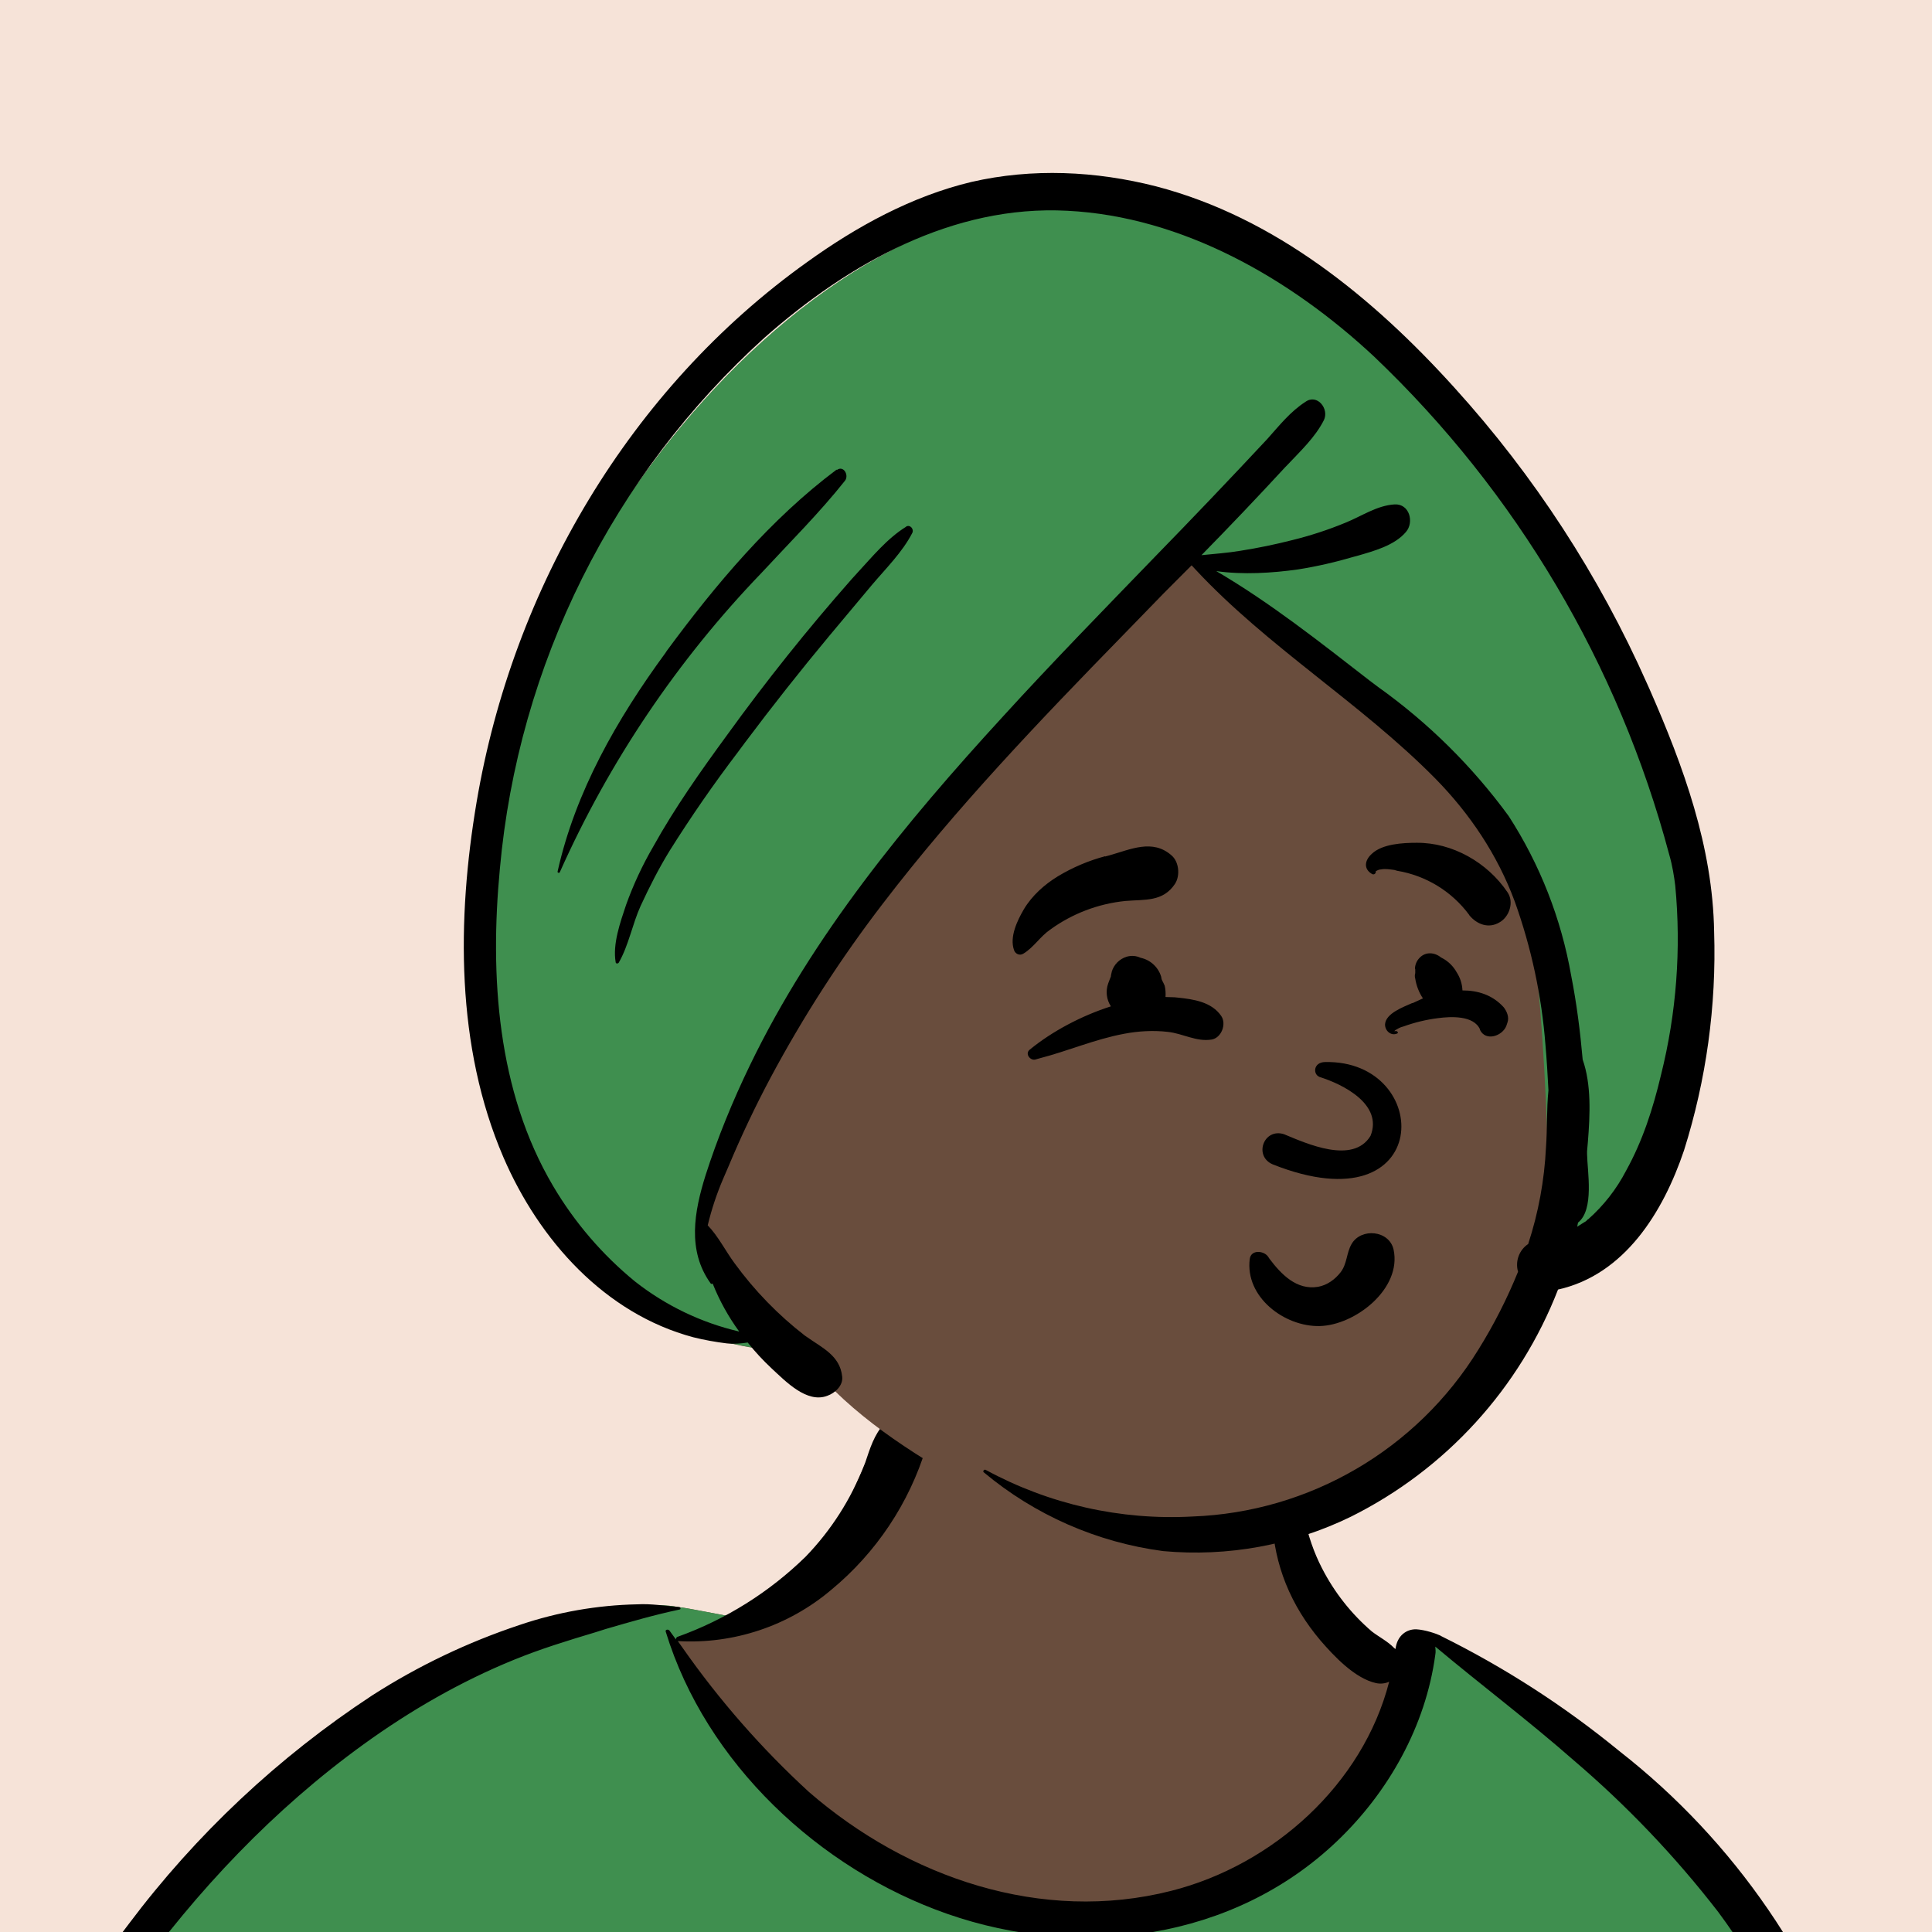
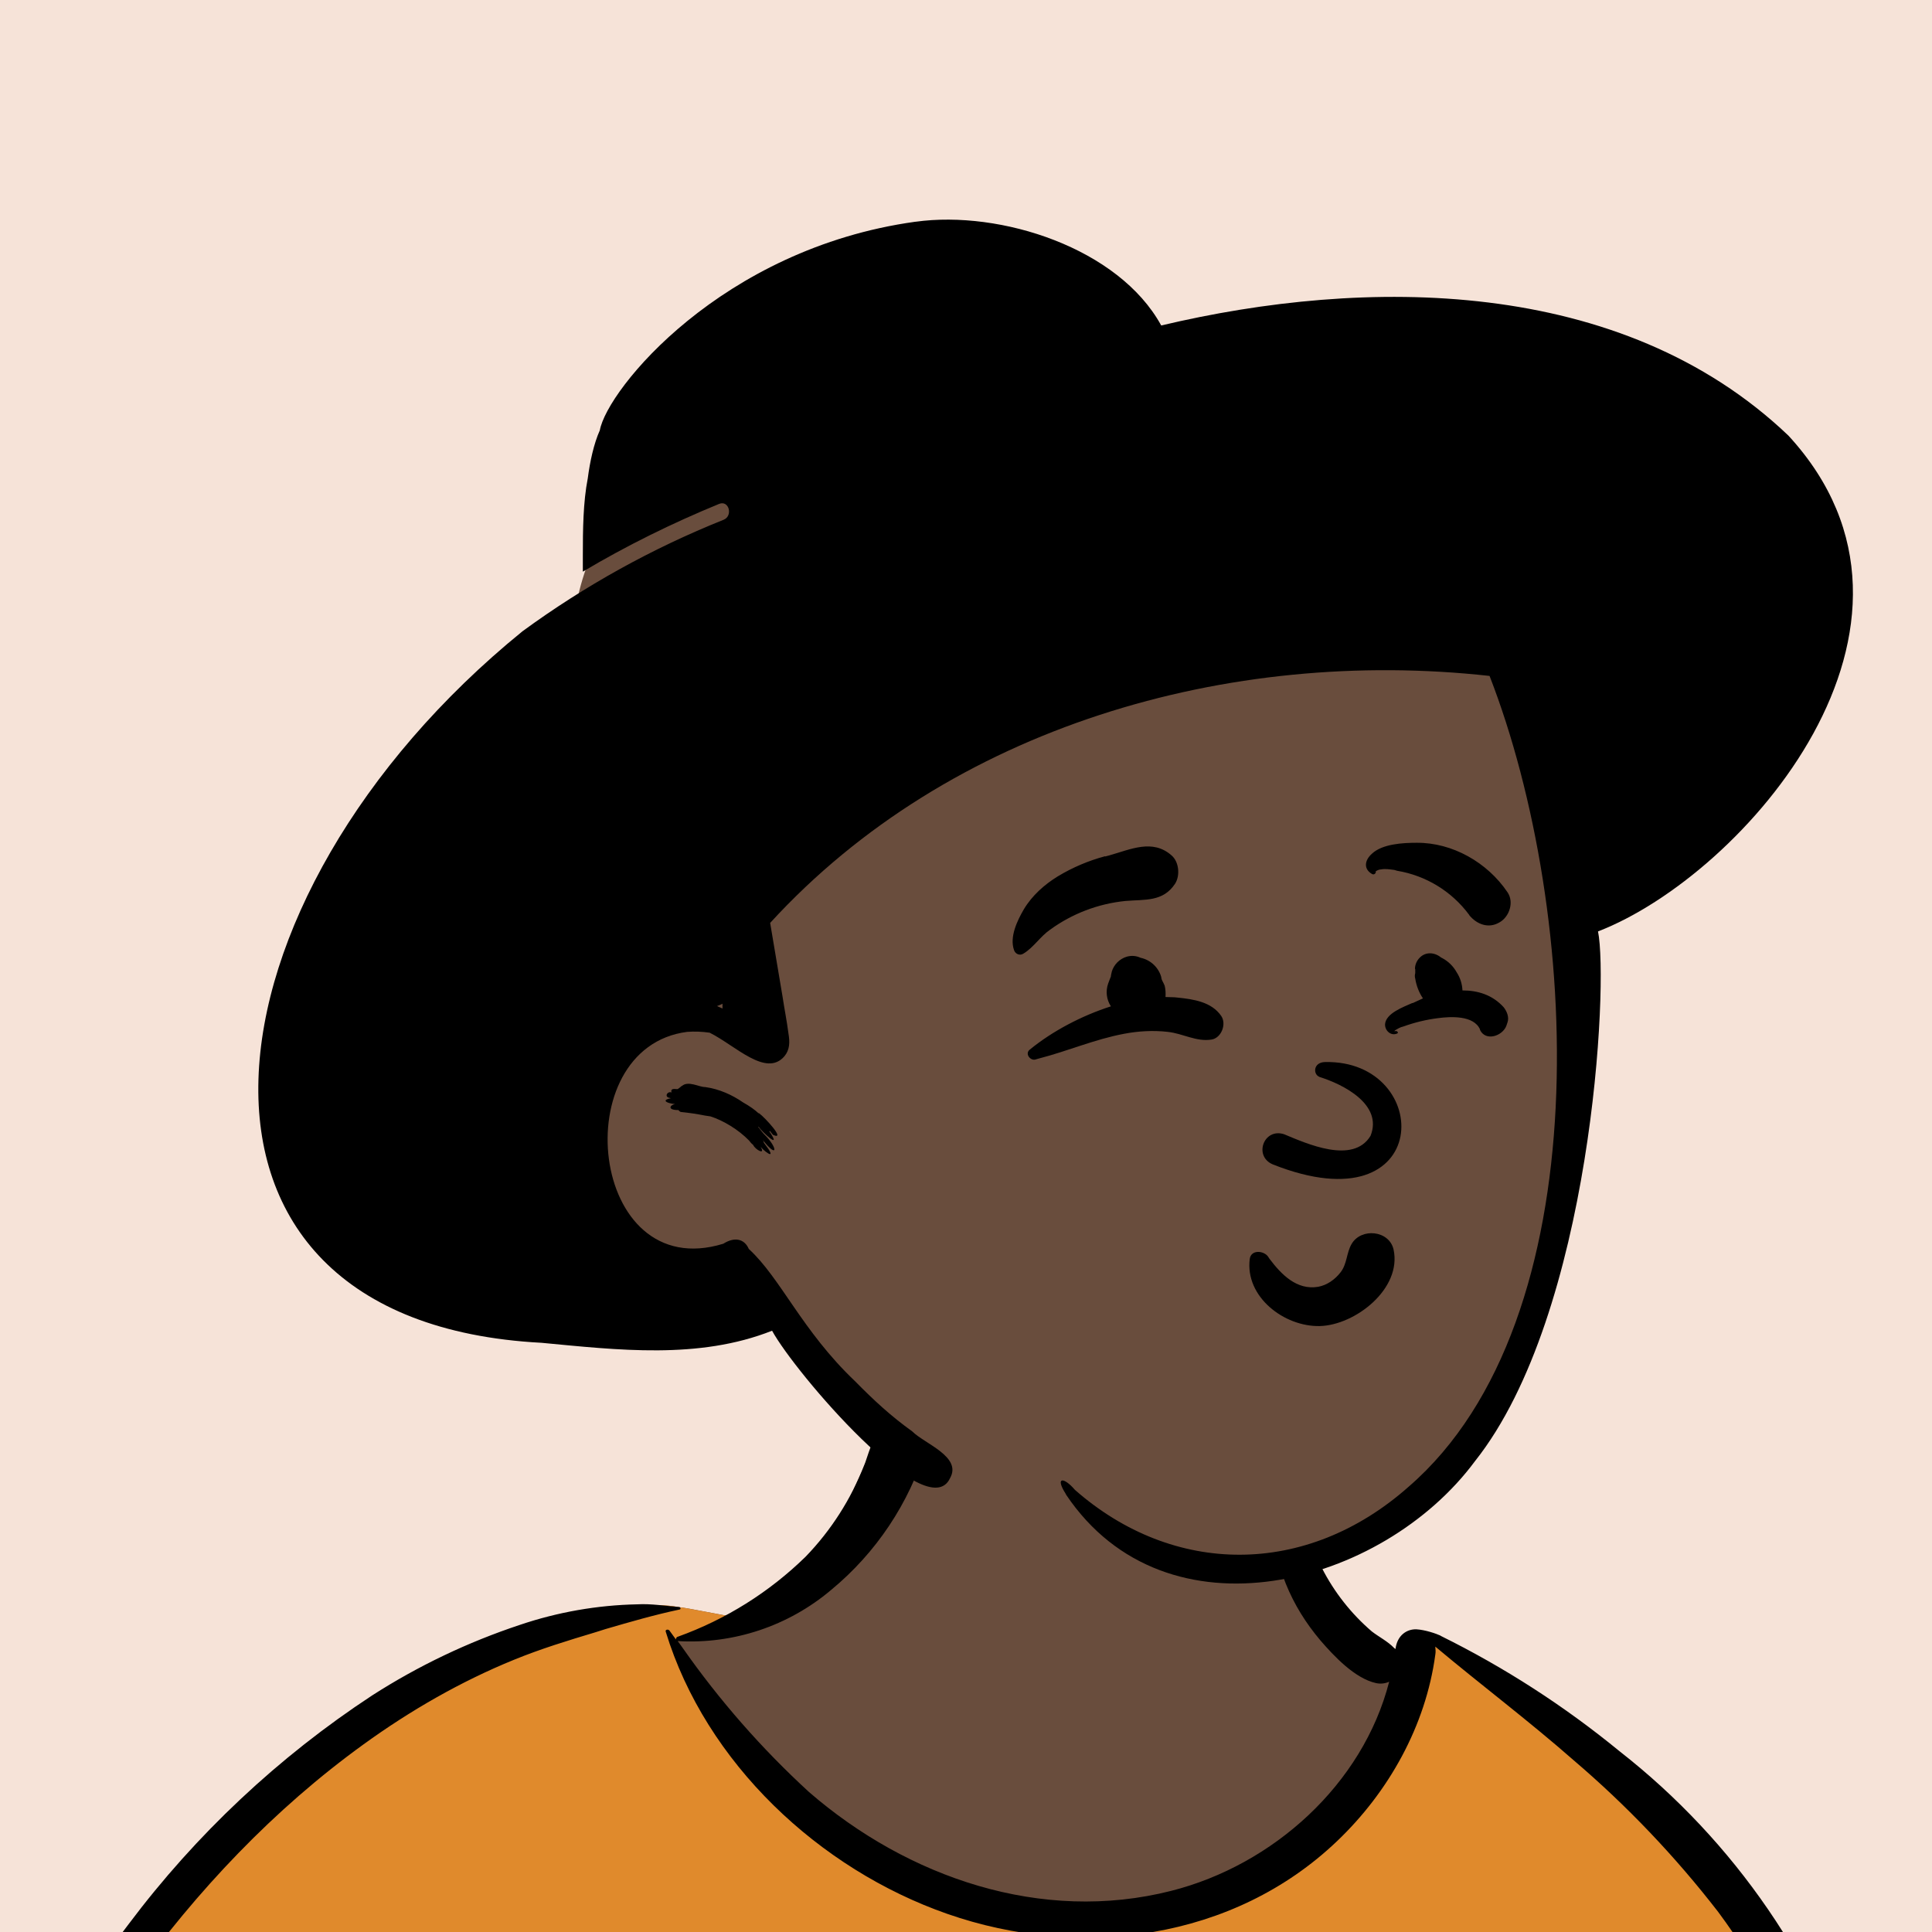
<svg xmlns="http://www.w3.org/2000/svg" viewBox="0 0 704 704" fill="none" shape-rendering="auto">
  <mask id="viewboxMask">
    <rect width="704" height="704" rx="0" ry="0" x="0" y="0" fill="#fff" />
  </mask>
  <g mask="url(#viewboxMask)">
    <rect fill="#f6e3d8" width="704" height="704" x="0" y="0" />
    <g fill-rule="evenodd" clip-rule="evenodd">
      <path d="M705.3 1074a2351.1 2351.1 0 0 1-15.6-101c-1-7.7-2.5-16.4 2.7-22 7.3-8 14-14.8 14.8-26.2.8-10.7-2.8-22.4-5-32.8a809.4 809.4 0 0 0-17.3-64.7c-6.6-21.7-13.9-43.2-21.3-64.6-6.9-20-13.5-40.3-22.5-59.5-17-36.5-46-63.5-81.6-81.6-9-4.5-27-20.5-36.3-24-8.5-3.4-8.5 6.3-16.9 2.6-6.7-2.9-13-6.7-16.7-13.2-4-7-14.3-16.9-15.9-25-3.3-17.4.3-32.2-12-45.3a90 90 0 0 0-41.1-23.8c-33.7-9.3-78.5-2.8-98.8 28.5-9.7 14.9-13 33-26.2 45.1-11.4 10.7-8.8 18-23.6 23.4-.9.3-23.6-4.5-24.4-4.2-16.2-3.5-31.7 6.2-46.5 11.8a325.4 325.4 0 0 0-63 32.3 399.2 399.2 0 0 0-102.3 98.5 482.5 482.5 0 0 0-76.4 161c-1.7 6.4-3.5 13-1.5 19.4 1.7 5.3 5.4 9.2 9.8 12.4 6 4.3 18 7 17.7 15.7-.1 6.6-2.4 13.5-3.5 20-1.3 7.7-2.3 15.5-3.4 23.2-4.8 35.4-8.6 71-10.3 106.6a920 920 0 0 0-.5 106c.1 2.3.8 4.5 2 6.2-1 .4-1.2 2.4.1 2.7l2.7.5a12 12 0 0 0 7 2.4l5.5.2c19.3 4 38.6 7.9 58.1 10.8 23.8 3.5 47.6 6.3 71.5 8.7 49.2 4.8 98 3.2 147.1.6a1877 1877 0 0 1 147.4-2c49.2 1.4 98.4 3.5 147.6 4.4 55 1 110-.5 164.8-5 7.5-.5 12.2-6.5 10.7-14-8.9-44.7-19-89.1-27-134Z" fill="#694d3d" />
-       <path d="m201 597.5 1.2-.4c14.5-5.7 29.6-14.8 45.4-11.4.5-.2 10.8 1.9 17.9 3.2l-6.7 7L247 598c40.7 67.1 88.8 100.7 144.3 100.7 55.5 0 97.7-33.6 126.4-100.7l4-1c.4 0 1 .2 1.5.4 9.3 3.6 27.4 19.6 36.3 24.1 35.6 18 64.5 45 81.6 81.6 8.7 18.6 15.2 38 21.8 57.5l.7 2c7.4 21.4 14.7 43 21.3 64.6 6.3 20.4 12 41 16.6 61.8l.7 2.9c2.2 10.4 5.8 22 5 32.8a29 29 0 0 1-3 10.7l-80.4 29 38.4 261.3c-35.1 1.5-70.3 2-105.5 1.3-49.2-.9-98.4-3-147.6-4.3-47.7-1.2-95.3-.7-143 1.7l-12 .6a946.3 946.3 0 0 1-139.5-1l-3.1-.3v-38.3l16.3-212.9-83-15.6-81.3-39.5a21.7 21.7 0 0 1-5.6-8.8c-1.9-6-.5-12 1-18l.5-1.3a492.8 492.8 0 0 1 76.4-161A399.3 399.3 0 0 1 138 629.7c19.8-13 40.9-23.9 63-32.3Z" fill="#3f8f4f" />
+       <path d="m201 597.5 1.2-.4c14.5-5.7 29.6-14.8 45.4-11.4.5-.2 10.8 1.9 17.9 3.2l-6.7 7L247 598c40.7 67.1 88.8 100.7 144.3 100.7 55.5 0 97.7-33.6 126.4-100.7l4-1c.4 0 1 .2 1.5.4 9.3 3.6 27.4 19.6 36.3 24.1 35.6 18 64.5 45 81.6 81.6 8.7 18.6 15.2 38 21.8 57.5l.7 2c7.4 21.4 14.7 43 21.3 64.6 6.3 20.4 12 41 16.6 61.8l.7 2.9c2.2 10.4 5.8 22 5 32.8a29 29 0 0 1-3 10.7l-80.4 29 38.4 261.3c-35.1 1.5-70.3 2-105.5 1.3-49.2-.9-98.4-3-147.6-4.3-47.7-1.2-95.3-.7-143 1.7l-12 .6a946.3 946.3 0 0 1-139.5-1l-3.1-.3v-38.3l16.3-212.9-83-15.6-81.3-39.5a21.7 21.7 0 0 1-5.6-8.8c-1.9-6-.5-12 1-18l.5-1.3a492.8 492.8 0 0 1 76.4-161A399.3 399.3 0 0 1 138 629.7c19.8-13 40.9-23.9 63-32.3Z" fill="#e08a2c" />
      <path d="M232.2 584.6c5.1-.3 10.3.6 15.4 1 .4.1.6.8 0 .9-9 1.9-18 4.5-26.9 7.1l-3.8 1.2c-10 3-19.8 6-29.6 10-19.4 7.9-37.8 18.5-54.8 30.8C67.2 682.8 20 754.3-9.9 828.3a526 526 0 0 0-24.3 77c-.4 1.6-2 5.4-1 7 .7 1.3 3.6 2.1 5 2.9l4.5 2.3 25.2 12.9 2.3 1.1c38 18.6 78.4 34.4 121 35.5l.4-3.7a342 342 0 0 1 9.9-60c.3-1 1.6-.6 1.7.3 3 23.1 2 46.4 1 69.7-1.8 41-4.3 82.2-6.5 123.3-1.2 20.6-2.6 41-3.9 61.7-1.3 20.5-1.7 41.6-4.7 62-.6 4.6-6 7-10 6.6-4.4-.5-7.9-4.5-8-9 0-11.9 1.5-24 2.4-35.8l2.5-33.8c3.1-41.1 6.8-82.2 10.2-123.3a4771 4771 0 0 1 3.8-43.7C76.4 979.8 34.2 963-6.1 943.5c-.6 13.2-2 26.5-3.4 39.6-3.8 36.8-7.1 73.6-9.6 110.5a2254.2 2254.2 0 0 0-4.2 92.7l-.2 7c0 4.4-.5 8.5-4.3 11.7-3.7 3.3-8.9 3.5-12.6 0-5-4.6-4.2-10.9-4-17.1a1675.6 1675.6 0 0 1 1.8-47.2 1321 1321 0 0 1 10.5-109.5l2-14c3.5-26 7.5-52.7 15.5-77.9-3.1-1.5-6.2-3-9.3-4.7-5.5-2.7-11.2-5.4-16.6-8.4-4.2-2.5-7.9-5.8-9-10.8-1.4-5.5.6-11.5 2-16.9v-.4a502 502 0 0 1 26.6-80 523.2 523.2 0 0 1 67.8-117 353.8 353.8 0 0 1 88.7-83.3 239 239 0 0 1 53.8-25.7 142.6 142.6 0 0 1 42.8-7.5Zm90.1-66c6-6.5 18.1.2 15.2 8.8a108.2 108.2 0 0 1-34.7 52A79.4 79.4 0 0 1 247 598l1.7 2.4a321.1 321.1 0 0 0 46.1 52.6c36 31.2 84.8 48 132 36 37.1-9.4 69.8-38.8 79.4-76.2-1.3.6-3 .9-4.8.5-7.7-1.7-15.3-9.8-20.3-15.6-5.3-6.3-9.5-13-12.6-20.7-5.6-14-7.4-32.1.3-45.7 1-1.7 3-.7 3.3 1l.3 2.5c1.5 12.7 3.3 25 9.3 36.6a76 76 0 0 0 18.2 23.1c2.6 2 5.8 3.6 8.1 6l.5.4c.6-5 4.1-7.3 7.6-7.2 3.3.2 7.3 1.6 8.8 2.3l.1.1a341 341 0 0 1 65.1 42 259 259 0 0 1 88.4 129c7.5 25.3 11.8 51.4 16.3 77.4l2.8 16c4.2 23.9 8.9 48.4 18.4 70.7 2.5 5.7.6 11.1-5.5 13.4A1493 1493 0 0 1 688 953c3.7 16 6 32.5 8.7 48.5 6 34.1 13.2 68 19.4 102 3.2 17.5 6.1 35 9.3 52.3l4.7 25.2 2.4 13.6.1.7c.5 2.4 1 4.9.4 7.3-.8 2.7-2.9 4.6-4.8 6.6-1.6 1.6-3.8 1.6-5.7.7l-.7-.3c-3.4-1.6-6-3.2-7.3-7-.7-2.5-1-5.2-1.5-7.7a3535.6 3535.6 0 0 1-7.8-43.6l-1.6-9.1c-5.2-31.4-10.2-62.9-12.8-94.5-1-14-2.3-28.1-3.5-42.2l-.9-10.5c-1.1-13.3-2.5-27-2.7-40.5l-4.5 1.6L657 964c-5.5 2-12.5 6-18.4 5.2-2.9-.3-5-1.2-6.8-2.9 2 28.8 4.8 57.4 8.5 86a1965.7 1965.7 0 0 0 22 135c.6 3.2 1.4 6.4 1.9 9.6.5 3.7-.5 5.9-2.5 9-1.7 2.4-5 3.7-7.8 2-3.6-2.3-5.5-4.3-6.5-8.4-1-3.7-1.6-7.6-2.3-11.4a1654.2 1654.2 0 0 1-11.4-65.2c-7.8-52-12.7-104.4-15.2-156.8a1388 1388 0 0 1-1.4-77.8c0-13.3.5-26.6 1.4-39.9 1-13.4 3-26.5 4.8-39.8 0-.5.7-.5.7 0 .8 14.9 2.1 29.8 2.8 44.7.6 14.3.9 28.5 1.4 42.8.6 18.7 1.5 37.5 2.7 56.2a9.6 9.6 0 0 1 8.5-3.1c4.7-1 9.7-3.4 14.1-5l16.8-5.5 26.4-8.7a679 679 0 0 1-18-80.8l-2-12.3c-4-24.2-8.5-48.5-15.8-72a229.8 229.8 0 0 0-34.8-68.2 370.2 370.2 0 0 0-52.7-55.3C557 627 539.7 614 523 600c.1.9.2 2 0 3-3.5 25.9-17 50-35.8 67.9-37.7 36-93.6 43.4-142 26.5-46.7-16.3-88-55-102.6-102.8-.3-.8.8-1 1.3-.5l2.4 3.3c0-.4.2-.9.7-1a129 129 0 0 0 46.6-29.2 100.2 100.2 0 0 0 21.3-33.3l.4-1c1.7-5 3.2-10.2 7-14.2Z" fill="#000" />
    </g>
    <g transform="matrix(.99789 0 0 1 156 62)">
      <g fill-rule="evenodd" clip-rule="evenodd">
-         <path d="M463.9 255.6A268.4 268.4 0 0 0 397.5 121c-4-4.4-7.6-11.3-13.7-12.5-6.1-12.4-17.8-21.3-27.1-31.3-20.4-20.3-39.9-43-66.2-55.9-121.8-50-239.1 92.8-264 200.3C1.8 308 28.8 427.3 136 430.8c15.2 20 36 33.9 57.6 46.3 29.3 18.8 61.3 26.4 95.2 16 33.8 8.8 68.9-19.6 89.2-44.4 16-19.3 27-42.8 41.7-62.7a37.5 37.5 0 0 0 34.7-32.3c16.2-29.8 15.4-65.4 9.6-98.1Z" fill="#694d3d" />
-         <path d="M26.5 221.6c24.9-107.5 142.2-250.4 264-200.3 26.3 12.9 45.8 35.6 66.2 55.9 9.3 10 21 18.9 27.1 31.3 6.1 1.2 9.7 8.1 13.7 12.5A268.4 268.4 0 0 1 464 255.6c5.8 32.7 6.6 68.3-9.6 98a37.5 37.5 0 0 1-34.7 32.4c-3.2 4.3-6.2 8.8-9 13.4l-.8.2v-5c-1.5-82-6.2-131.5-14.2-148.5-8-17.2-42.8-48.6-104-94.3l-2-1.4-14.3-11.8-11.2 12.6c-42 47.4-74.9 84-98.7 109.7-25.5 27.7-47.2 69.8-64.9 126.4l-.5 1.8 31.3 41.4C28 423.8 2 306.8 26.5 221.6Z" fill="#3f8f4f" />
-         <path d="M198.4 4.3c22.2-5.1 45.4-4 67.4 1.6 43.5 11.3 79.4 40.7 109 73.4a405 405 0 0 1 70.4 108l.9 2c12.3 28 23 57.2 23.5 88.2a239 239 0 0 1-11 79.7c-7.6 22.5-21.7 45.3-46 50.7a155.4 155.4 0 0 1-75.7 82.8 129.7 129.7 0 0 1-68.5 12.5 128.4 128.4 0 0 1-65.5-28.7c-.5-.4.2-1.2.7-.9a142 142 0 0 0 75.5 17 128.2 128.2 0 0 0 104.4-60.8 185 185 0 0 0 14.5-28.4 9.1 9.1 0 0 1 3.7-10.1 133.5 133.5 0 0 0 6.5-35.2c.5-6.8.2-14 .9-20.8-.3-5.6-.6-11-1.1-16.6a199.9 199.9 0 0 0-11.2-52.2c-6.3-17-16.4-32-29-44.8-27.3-27.6-61.1-47.8-87.6-76.2l-1.4-1.5-10 10-15 15.4c-30.6 31.3-61 63-87.7 97.8a461.4 461.4 0 0 0-41 63.4 382 382 0 0 0-15.4 32.4l-1.9 4.4a105 105 0 0 0-5.7 17.1c3.8 3.9 6.6 9.5 9.8 13.8a130.4 130.4 0 0 0 25.7 26.4l.6.4c5.6 4 12.2 6.8 13 14.5.4 3.3-2.6 6-5.4 7-7.5 2.9-15.3-5.3-20.4-10-3.1-2.9-6-6-8.7-9.4-2.6.4-5.2.6-7.8.3-4-.5-8-1.2-12-2.2-32.4-8.6-56.4-35.5-69.4-65.6-17.4-40.3-17-86.8-9.8-129.4 13.2-78 56-150.7 120.7-196.8 18.1-13 38.2-24 60-29.2Zm35 10.5C191.6 12.6 153.6 34 123 60.9a296.6 296.6 0 0 0-96.8 193.7c-3.7 39-1 81 19.4 115.5a131 131 0 0 0 30 34.9 97.4 97.4 0 0 0 38 18.2 79.4 79.4 0 0 1-9.7-17.5c-.2.2-.5.2-.7 0-8.7-12-6-26.3-1.9-39.4 4.4-13.7 9.9-27.1 16.2-40.1 22.9-47.3 57-88.6 92.3-127 18-19.7 36.7-38.8 55.3-58A2691.7 2691.7 0 0 0 306.4 98c4.4-4.9 8.4-10 14-13.6 4.3-3 8.7 2.6 6.7 6.7-3.2 6.3-8.6 11.3-13.5 16.5l-.5.5a1443.4 1443.4 0 0 1-30.7 32.2c4.7-.5 9.5-.8 14.2-1.6 6.4-1 12.7-2.3 19-3.9 6.5-1.6 13-3.7 19.3-6.3 6-2.4 11.5-6.3 18-6.7 5.5-.3 7.2 6.5 4.2 10-4.2 5-11.8 7-18 8.8l-.8.2c-6.8 2-13.7 3.6-20.7 4.7-9.3 1.3-20 2-29.8.6 19.7 11.5 37.9 25.9 56 39.9l3.2 2.4a210 210 0 0 1 47.6 47 156.7 156.7 0 0 1 22.8 58.1c2 10.1 3.3 20.4 4.2 30.6 3.2 9.1 2.7 20 1.9 30l-.3 3.4v1c.1 6.3 2.7 20.3-3.3 25l-.3 1.5 2.2-1.4 1-.6.7-.7h.1a61.4 61.4 0 0 0 13.9-17.8c6-10.8 9.8-22.6 12.7-34.8a204 204 0 0 0 5.2-69c-.4-3.2-1-7.2-2.2-11.3A388.6 388.6 0 0 0 345.4 67.9c-30.4-28.3-69.8-51-112-53.1Zm-58.9 115.1c1.5-.9 3 .9 2.3 2.3-3.6 7-9.7 13-14.7 18.9l-15.6 18.6a973.5 973.5 0 0 0-30.8 38.9l-2.6 3.5A484.4 484.4 0 0 0 88.2 248c-4 6.5-7.4 13.2-10.6 20.1-3 6.6-4.4 14.5-8 20.7-.3.4-1 .4-1.1-.1-1.2-6.7 1.7-14.7 3.8-21a128 128 0 0 1 9.9-21.2c7.9-14.2 17.4-27.6 27-40.7a747.8 747.8 0 0 1 45.4-56.7l2-2.2c5.5-5.9 11-12.7 18-17Zm-25.3-20.6c2.5-1.9 4.6 1.9 3 3.9-9.4 11.8-20.2 22.5-30.5 33.6a381.7 381.7 0 0 0-73.6 109c-.2.5-1 .2-.8-.3C53.8 226.4 69 200 86.6 176l.6-.9c17.7-24 38-48.1 62-66Z" fill="#000" />
+         <path d="M418.6 283.2c-.4-22.4-.9-45.3-4.2-67.4a101.6 101.6 0 0 0-27.6-57c-32.7-33.5-80-41.7-124.2-49.2l-75.4-12.8c-23-4-47.6-10.1-70.8-4.6a73.6 73.6 0 0 0-30 16.6c-8.7 7.2-17.9 15-23.7 24.7a91.8 91.8 0 0 0-9.7 32.1 469.6 469.6 0 0 0 .7 167.7l1 5.7a60 60 0 0 0-3.7 20.7c.3 20.6 17.7 33.5 35.2 40.5 10.1 4 20.7 6.7 30.7 11.2a69 69 0 0 1 24.8 21.2 241 241 0 0 0 46.7 44.2c37.3 26.6 84.6 39.1 129.9 29.6 10.9-2.3 21.8-5.9 31.6-11.2a70.7 70.7 0 0 0 24.6-23.5c12-18 20.7-38.2 27.3-58.8 6.7-21 11.5-42 14-63.9 2.6-21.8 3.2-43.9 2.8-65.8Z" fill="#694d3d" />
+         <path d="M178 18.8c31.1-4.3 74.2 9.6 89.7 37.8C342 39 435.5 38.5 496.7 96.7c63.8 69.1-16.3 160.2-69.5 180.7 3.9 18.8-2.2 139.3-44.9 193C348.5 516 269.6 537 233 482.7l-.2-.4c-4-6.3-.6-6.1 3.4-1.4 35.8 31.4 84.4 32 121.9-1.2 70.2-60.7 63-209.4 29.5-295.4-95.1-10.5-197 18.4-262.7 90l4.5 26.7c.7 4.6 1.6 9.1 2.2 13.7.5 3 .5 5.8-1.5 8.2-6.7 7.8-18-4-27.3-8.6-2.8-.4-5.5-.5-8.2-.3-44.7 5.7-35.9 92.3 13.2 77.2 4.1-2.6 7.7-1.8 9.3 1.9 11.7 10.7 19.4 29.8 38.8 48.2 6.9 7 13.1 12.7 20.9 18.3 4.5 4.5 18.2 9.2 13.8 17-8.2 17.9-56.5-38.2-65-53.7-26.8 10.6-56.5 7-84.2 4.4C-105 419.6-85.5 265.3 34.5 168a335.5 335.5 0 0 1 73.4-40.6c3.5-1.4 2-7.2-1.6-5.8-17.1 7-33.8 15.2-49.8 24.7v-5.7c0-9.6.1-19.6 1.8-28.3.8-6.1 2.2-12.6 4.4-17.5 2.7-14.9 44.4-66.2 115.2-76Zm-85.4 315c2.3-2.2 6.5.4 8.5.3 5.2.7 10 2.9 13.9 5.6 2.5 1.4 4.3 2.7 5.7 4v-.1l.2.1c2.1 1.5 10 10.1 5 7.8l-1.1-1.4-.2.2.3.4c4.2 6.4-3-.3-4.2-2.1h-.2l1.5 1.9.5.6.3.3c4.9 4.8 5 9.1-.6 2 .2.3.4.7.4 1l.3.4c4.5 5.8.9 3.7-1.3 1.3l-.2-.2c2 3.2-2 1-2.7-.7-.9-.7-1.3-1.4-1.5-1.6-3.9-4-9.4-7.3-14.1-8.8l-2-.3c-3-.6-5.8-1-8.7-1.3-.3 0-.7-.3-1-.7-4.3 0-3-1.9-1.2-2.2H90c-2.8-.3-4.7-1.3-1.9-2h.4l-.1-.2c-2.5-.3-.9-2.7.5-2-.6-2 2-1 2.3-1.3l.7-.5c.8-.6.4-.5.8-.6Zm15-30.1-.6.3-1.5.6 2 .9V303.7Z" fill="#000" />
      </g>
    </g>
    <g transform="translate(315 248)">
      <path fill-rule="evenodd" clip-rule="evenodd" d="M177.5 205.3c3.5-6 13.7-5 15.3 2 3.1 14.3-14 27.6-26.9 27.9-12.9.3-27.3-10.6-25.5-24.5.5-3.4 5-3 6.6-.9l.6.9c4.3 5.7 9.9 11.5 17.7 10.2 3.3-.6 6.2-2.7 8.2-5.3 2.4-3.1 2.1-7 4-10.3ZM95.6 100.6c1.8-.5 3.5-.3 5 .4a10 10 0 0 1 7.7 7.6l.1.4-.4-1c.2 1 1 2.1 1.4 3.2.3 1.2.4 2.7.3 4.1l3.3.1 1 .1c6 .6 12.5 1.6 16 6.7 2 2.9.1 8-3.5 8.6-5.6.9-10.4-2.2-16-2.8-5.2-.6-10.7-.3-15.9.7-10.7 2-20.5 6.3-31 9l-1.4.4c-1.8.4-3.8-2.1-2-3.6 8.3-6.8 19-12.4 29.6-15.8a9.4 9.4 0 0 1-1-8.3l.6-1.6.4-1c0-.6.2-1 .3-1.6v-.1a8.2 8.2 0 0 1 5.5-5.5Zm106.7.4c2.2-2.3 5.5-2 7.8-.1l.4.2a13 13 0 0 1 5.3 5.2 13 13 0 0 1 2.1 6.6c5.6 0 10.9 1.6 15 6.1 1.2 1.5 2.1 3.7 1.4 5.6l-.4 1.2c-1.4 3.7-7.5 5.8-9.6 1.5v-.2c-2.3-5.2-10.8-4.7-15.3-4.1a58.3 58.3 0 0 0-12.5 3l-1 .3c-.6.2-3.6 1.8-1.8 1.4.5 0 1 .7.4.9-2.2 1-4.5-1-4.4-3.4.3-4 6.8-6.3 9.9-7.7h.2l3.7-1.7a18 18 0 0 1-2.8-7.2c-.2-.7-.2-1.3 0-2v-1.4l-.1-.2c0-1.5.7-3 1.7-4Zm-36.6 43.4c8.8 2.7 23.3 10.1 18.7 21.5-6.4 10.5-23.3 2.8-31.5-.6-7.4-2.4-11.2 8-4.1 11 59 23.4 58.7-38.2 19-37.3-4.3.1-4.4 4.5-2 5.4Zm-78-80.3 1.5-.4c7.8-2.2 15.8-6.1 22.7 0 2.7 2.3 3.2 7.3 1.3 10.3-4.4 6.7-11 5.7-18.1 6.3a56.3 56.3 0 0 0-27.5 10.5c-3.6 2.5-6 6.5-9.7 8.7-1.4.9-3 0-3.4-1.3-1.7-4.8 1.2-10.8 3.6-14.9 3-5 7.5-9 12.4-12A66.8 66.8 0 0 1 87.7 64Zm113.5-5c13.1-.1 25.8 7.2 33.1 18 2.5 3.6.7 9-2.9 11-4 2.4-8.3.7-11-2.6l-.1-.2a41 41 0 0 0-26.2-16l-1-.3c-1.6-.2-3.4-.5-4.8-.2-.7 0-1.4.3-2 .7.2.6-.5 1.4-1.3 1-3.2-1.8-2.8-5-.1-7.4 3.8-3.6 11.3-4 16.3-4Z" fill="#000" />
    </g>
    <g transform="translate(279 400)" />
    <g transform="translate(179 343)" />
    <g transform="translate(203 303)" />
  </g>
</svg>
